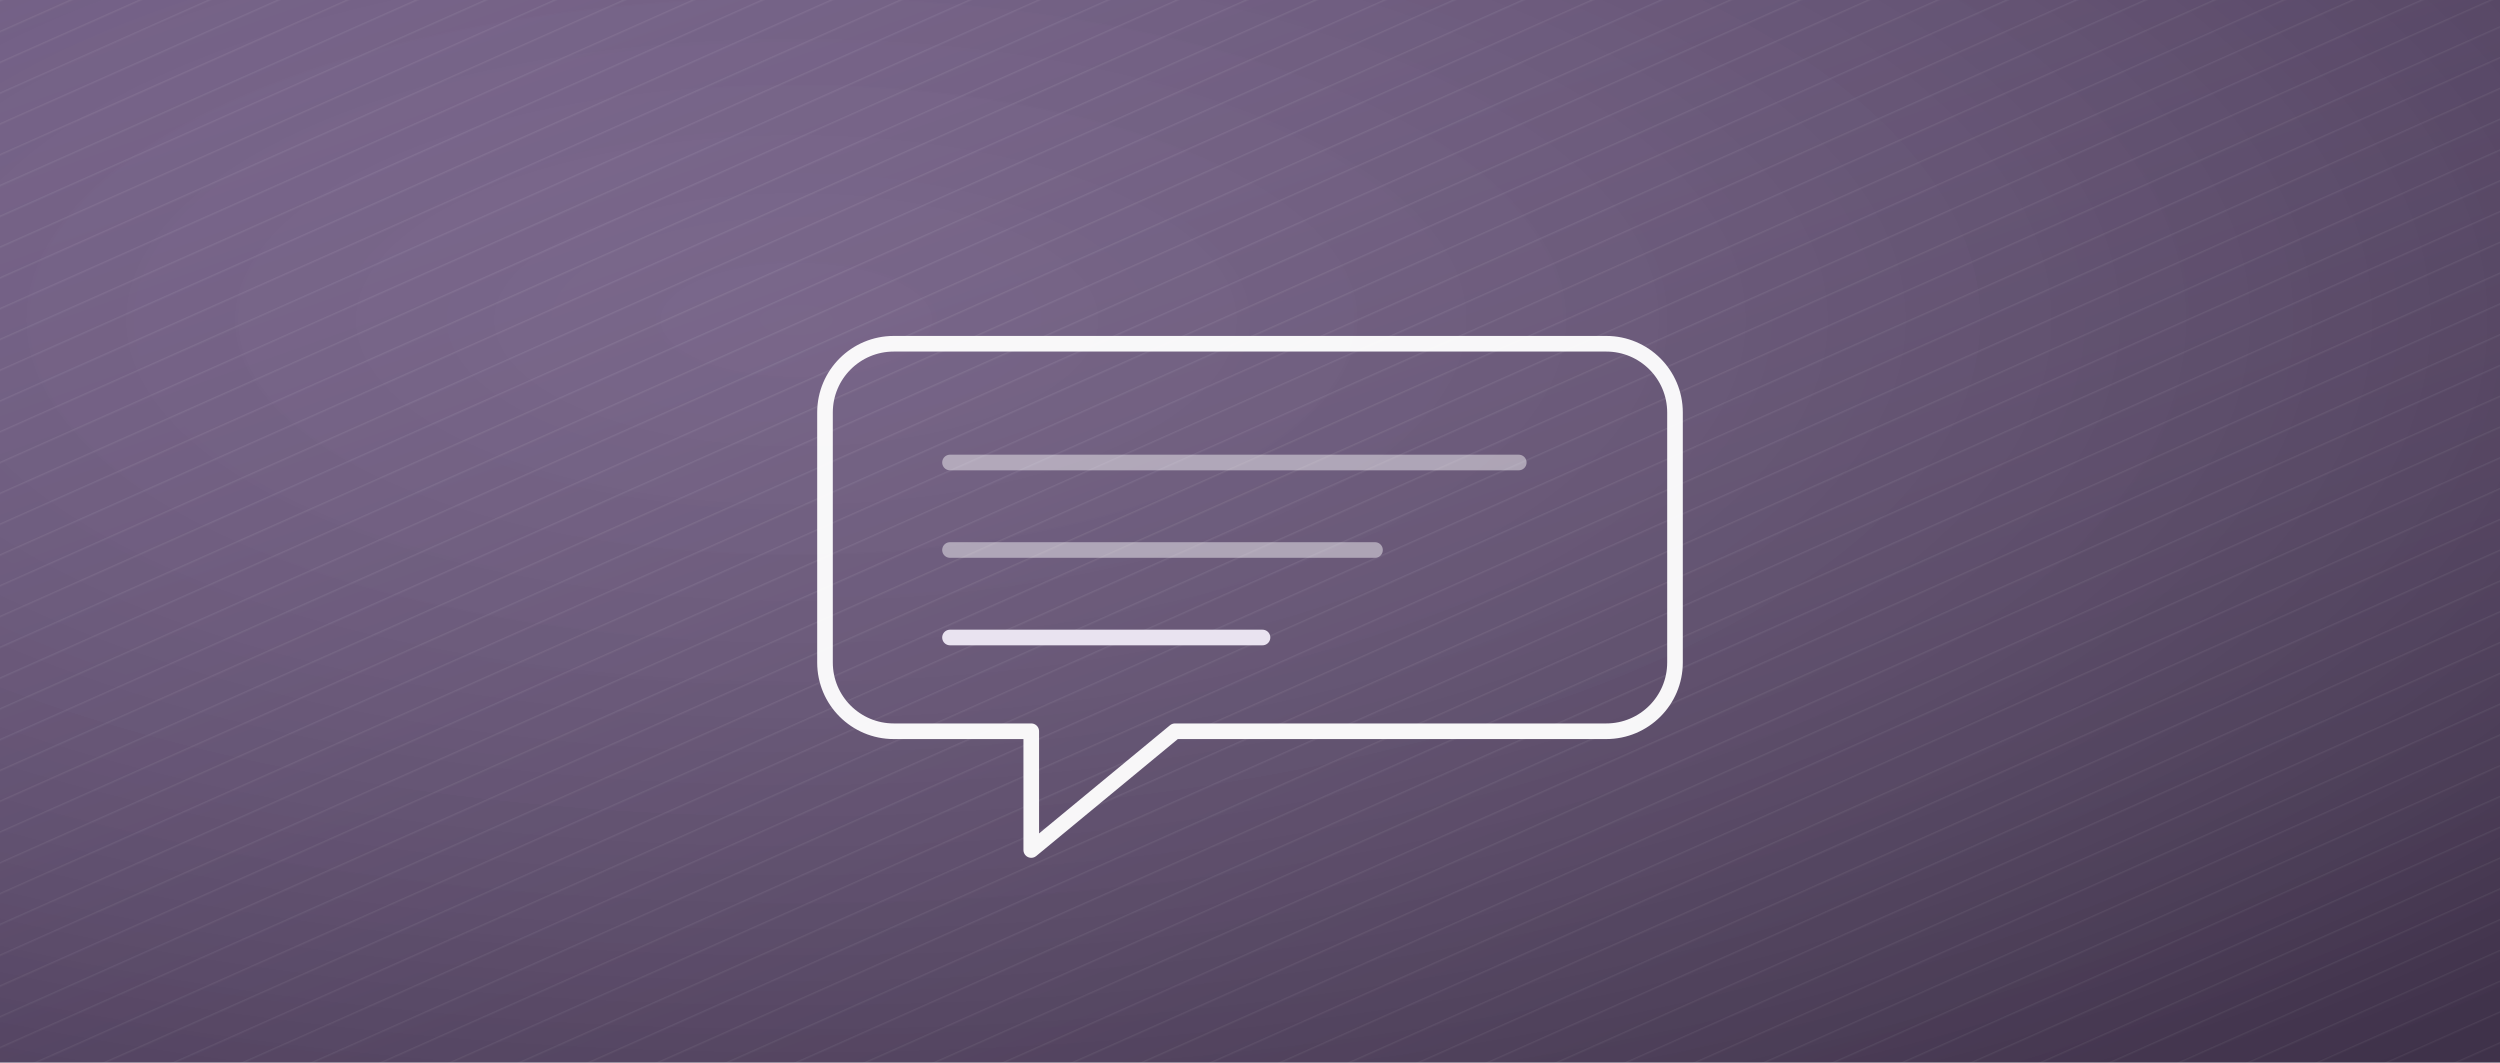
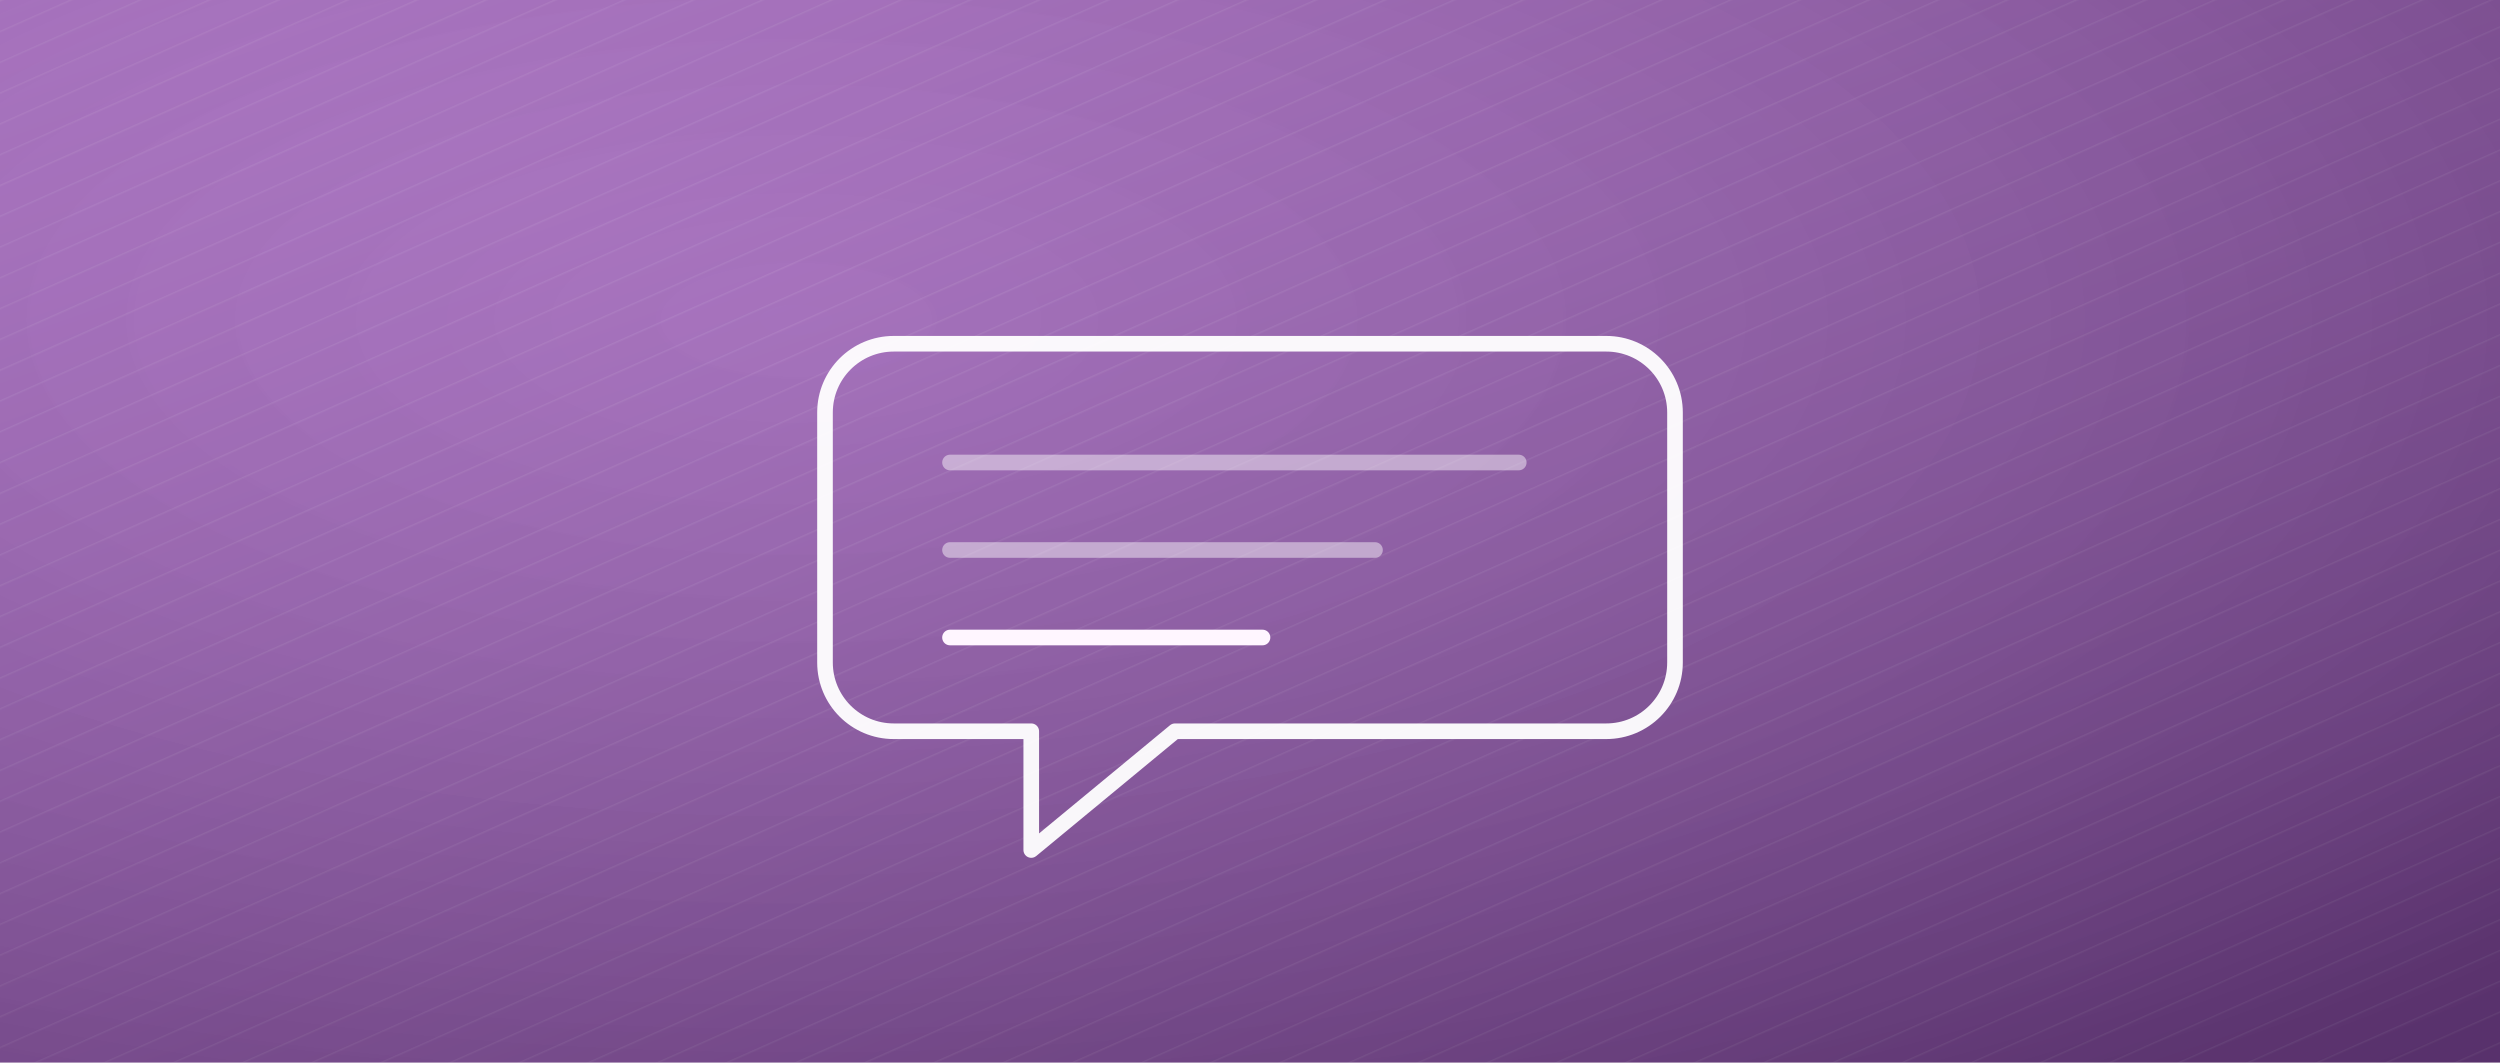
<svg xmlns="http://www.w3.org/2000/svg" viewBox="0 0 800 340" width="800" height="340" role="img" aria-label="A speech bubble with lines of dialogue in it">
  <defs>
    <linearGradient id="g" x1="0" y1="0" x2="0.85" y2="1">
-       <stop offset="0%" stop-color="#6f5885" />
-       <stop offset="100%" stop-color="#51405f" />
+       <stop offset="0%" stop-color="#ab6cc6" />
+       <stop offset="100%" stop-color="#713f8a" />
    </linearGradient>
    <pattern id="rule" width="9" height="9" patternUnits="userSpaceOnUse" patternTransform="rotate(-24)">
      <path d="M0 0 H9" stroke="#ffffff" stroke-width="1" opacity="0.07" />
    </pattern>
    <radialGradient id="vig" cx="0.32" cy="0.3" r="0.95">
      <stop offset="0%" stop-color="#ffffff" stop-opacity="0.13" />
      <stop offset="100%" stop-color="#000000" stop-opacity="0.22" />
    </radialGradient>
  </defs>
  <rect width="800" height="340" fill="url(#g)" />
  <rect width="800" height="340" fill="url(#rule)" />
  <rect width="800" height="340" fill="url(#vig)" />
  <g fill="none" stroke-linecap="round" stroke-linejoin="round">
    <path d="M286 110 H 514 a22 22 0 0 1 22 22 V 212 a22 22 0 0 1 -22 22 H 376 L 330 272 V 234 H 286              a22 22 0 0 1 -22 -22 V 132 a22 22 0 0 1 22 -22 Z" stroke="rgba(255,255,255,.95)" stroke-width="5" />
    <path d="M304 148 H 486 M304 176 H 440" stroke="rgba(255,255,255,.45)" stroke-width="5" />
-     <path d="M304 204 H 404" stroke="#e9e3f0" stroke-width="5" />
+     <path d="M304 204 H 404" stroke="#fff6ff" stroke-width="5" />
  </g>
</svg>
